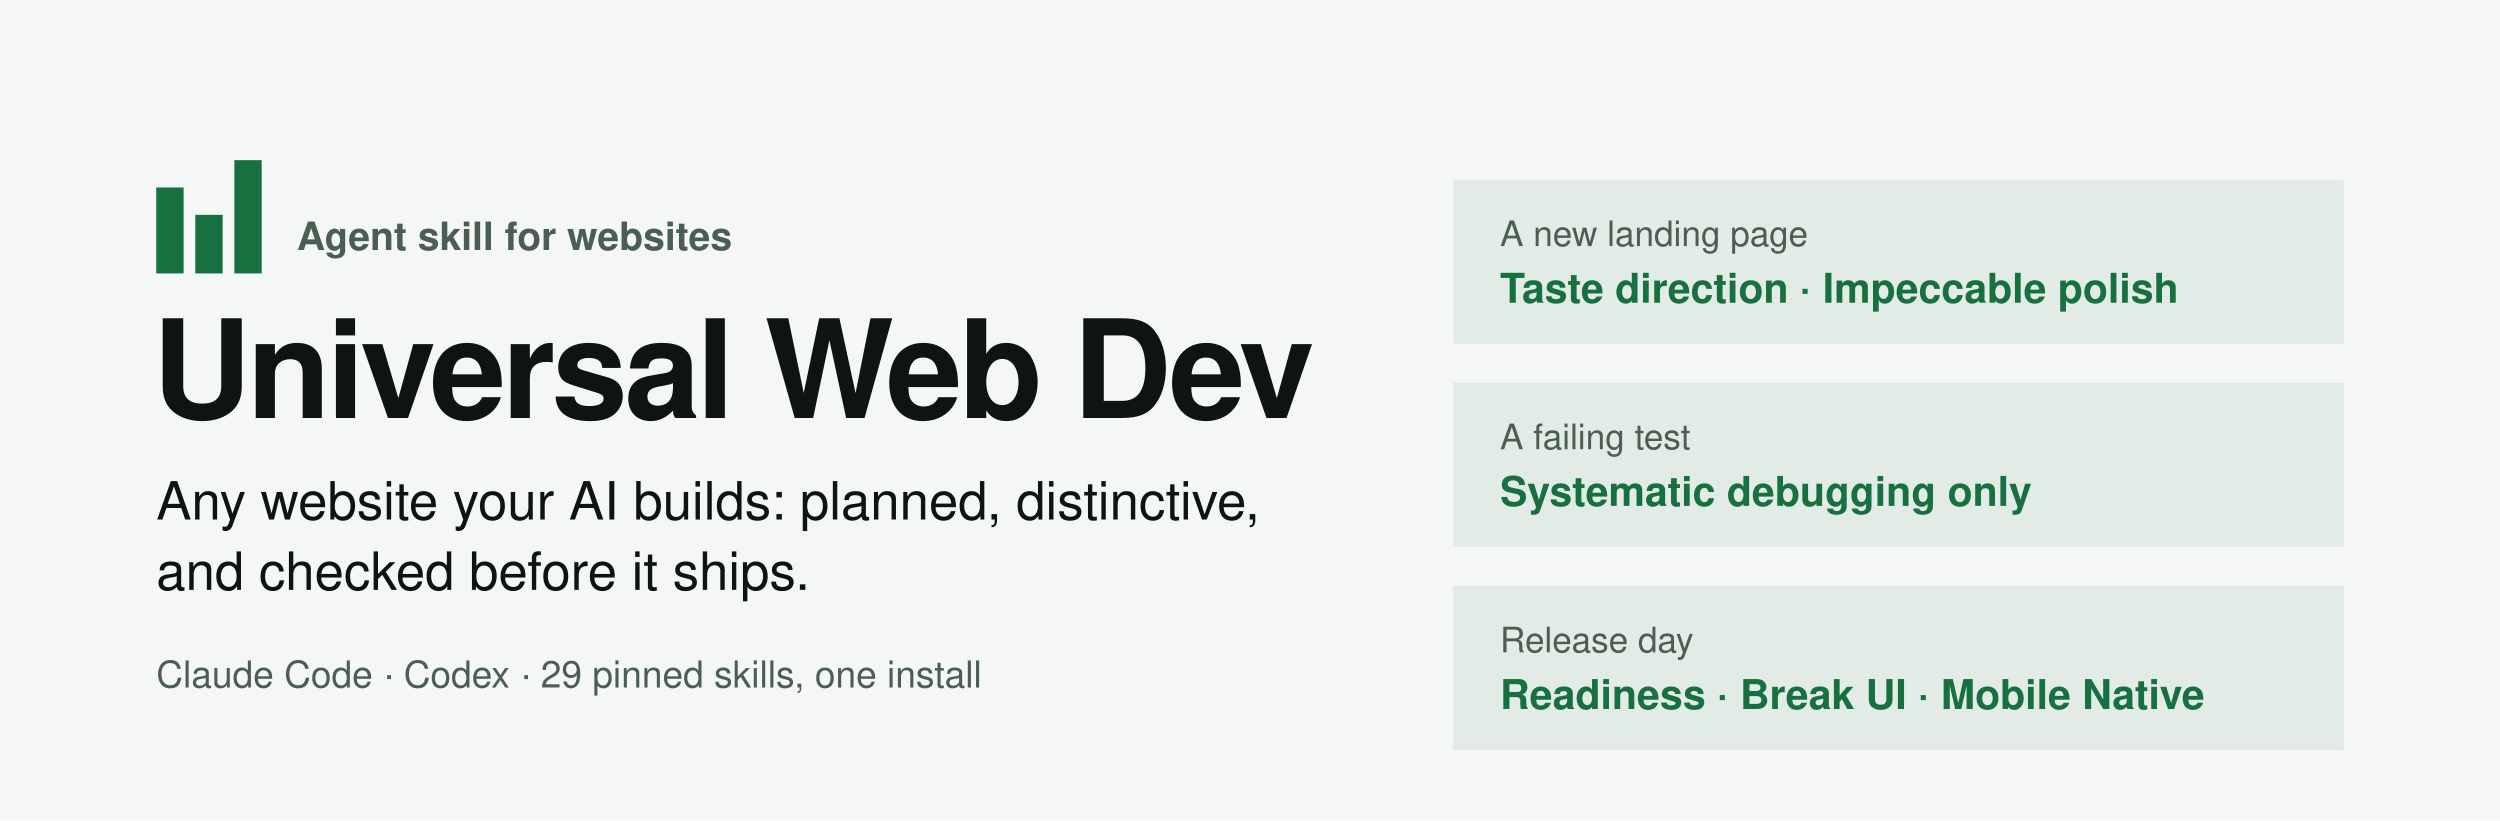
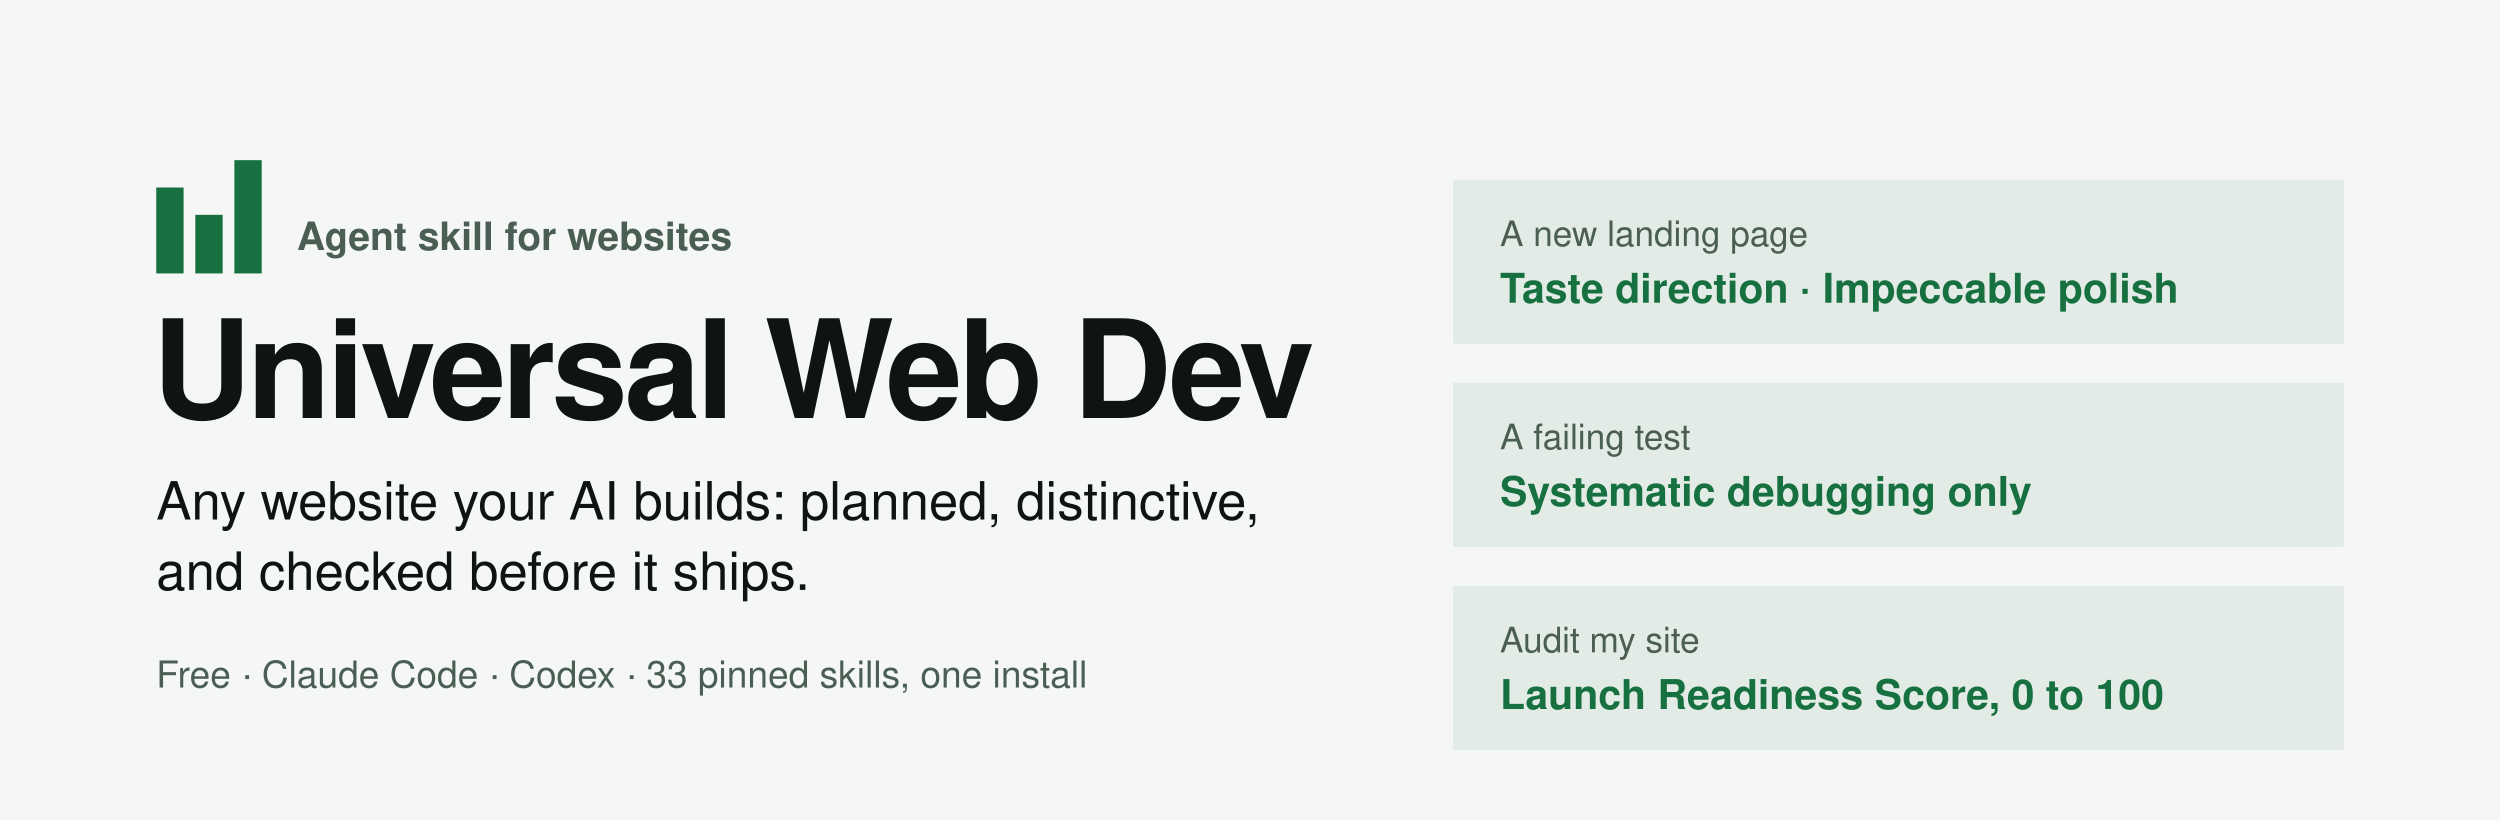
<svg xmlns="http://www.w3.org/2000/svg" width="1280" height="420" viewBox="0 0 1280 420" font-family="-apple-system, BlinkMacSystemFont, 'Segoe UI', Helvetica, Arial, sans-serif" role="img" aria-labelledby="t d">
  <rect width="1280" height="420" fill="#f4f7f5" />
  <g fill="#17703f">
    <rect x="80" y="96" width="14" height="44" />
    <rect x="100" y="110" width="14" height="30" />
    <rect x="120" y="82" width="14" height="58" />
  </g>
  <text x="152" y="128" fill="#4a5e54" font-size="20" font-weight="600">Agent skill for websites</text>
  <text x="78" y="214" fill="#0d1411" font-size="70" font-weight="700" letter-spacing="-2">Universal Web Dev</text>
  <text x="80" y="266" fill="#0d1411" font-size="27">Any website your AI builds: planned, distinctive,</text>
  <text x="80" y="302" fill="#0d1411" font-size="27">and checked before it ships.</text>
-   <text x="80" y="352" fill="#4a5e54" font-size="19">Claude Code  ·  Codex  ·  29 pinned skills, one install</text>
+   <text x="80" y="352" fill="#4a5e54" font-size="19">Free  ·  Claude Code  ·  Codex  ·  33 pinned skills, one install</text>
  <rect x="744" y="92" width="456" height="84" fill="#e3ebe6" />
  <text x="768" y="126" fill="#4a5e54" font-size="18">A new landing page</text>
  <text x="768" y="155" fill="#17703f" font-size="21" font-weight="600">Taste direction  ·  Impeccable polish</text>
  <rect x="744" y="196" width="456" height="84" fill="#e3ebe6" />
  <text x="768" y="230" fill="#4a5e54" font-size="18">A failing test</text>
  <text x="768" y="259" fill="#17703f" font-size="21" font-weight="600">Systematic debugging only</text>
  <rect x="744" y="300" width="456" height="84" fill="#e3ebe6" />
-   <text x="768" y="334" fill="#4a5e54" font-size="18">Release day</text>
-   <text x="768" y="363" fill="#17703f" font-size="21" font-weight="600">Readiness  ·  Break UI  ·  Mobile Native</text>
+   <text x="768" y="334" fill="#4a5e54" font-size="18">Audit my site</text>
+   <text x="768" y="363" fill="#17703f" font-size="21" font-weight="600">Launch Readiness Score, 0 to 100</text>
</svg>
